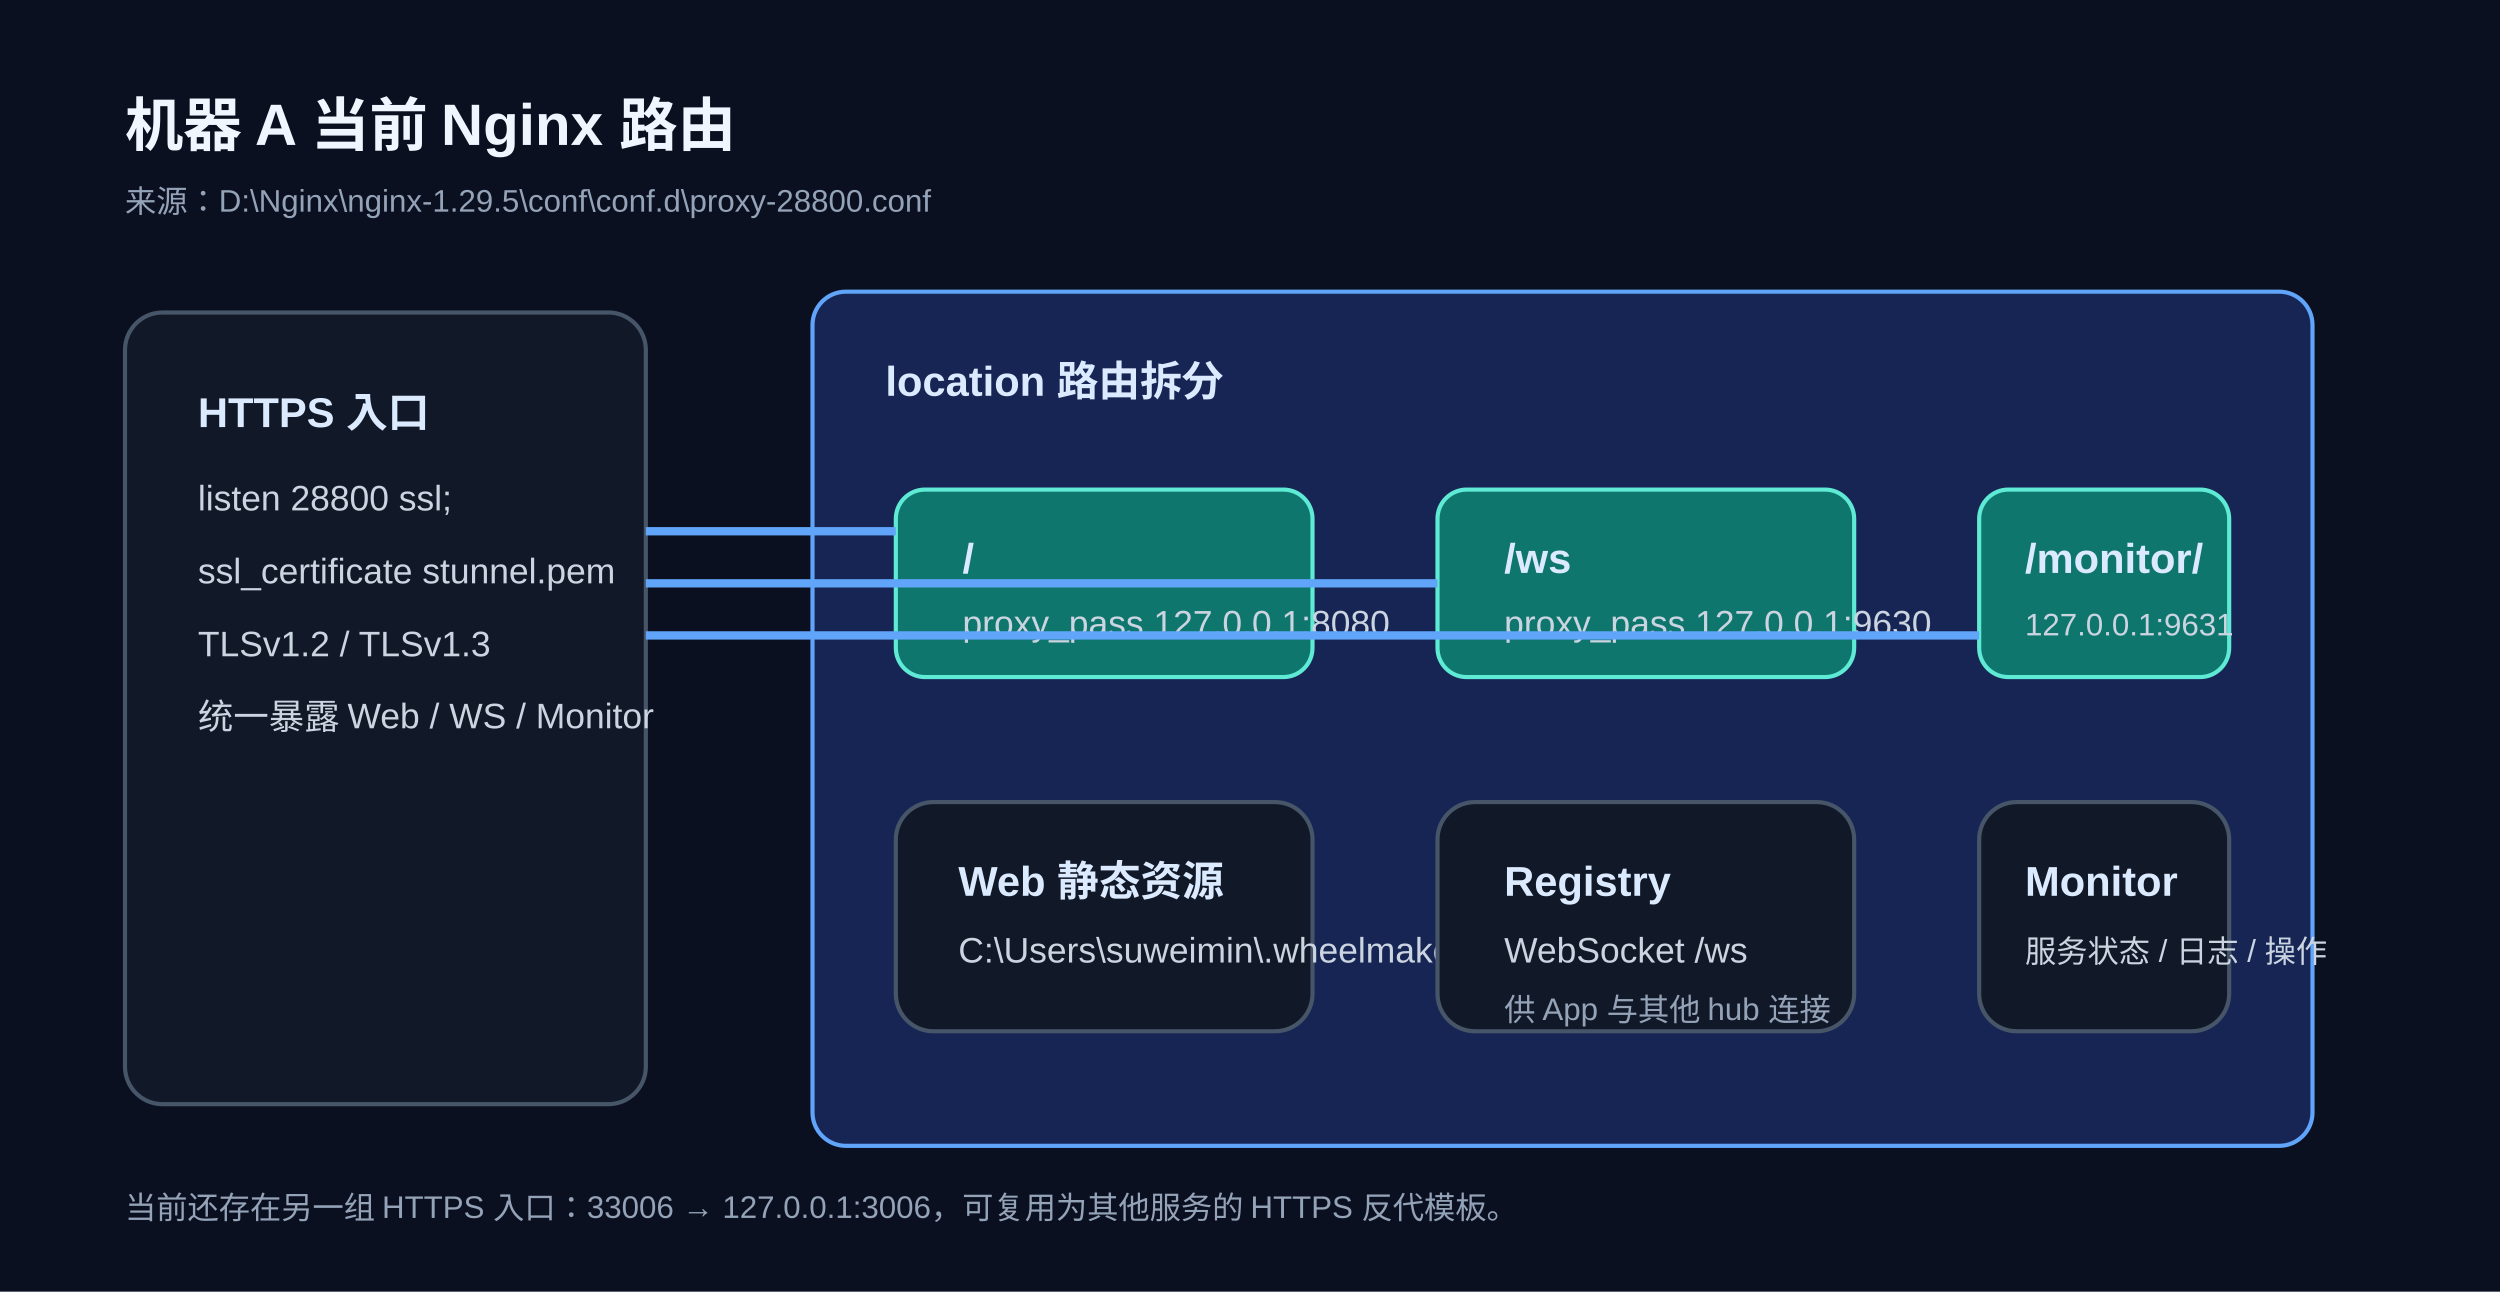
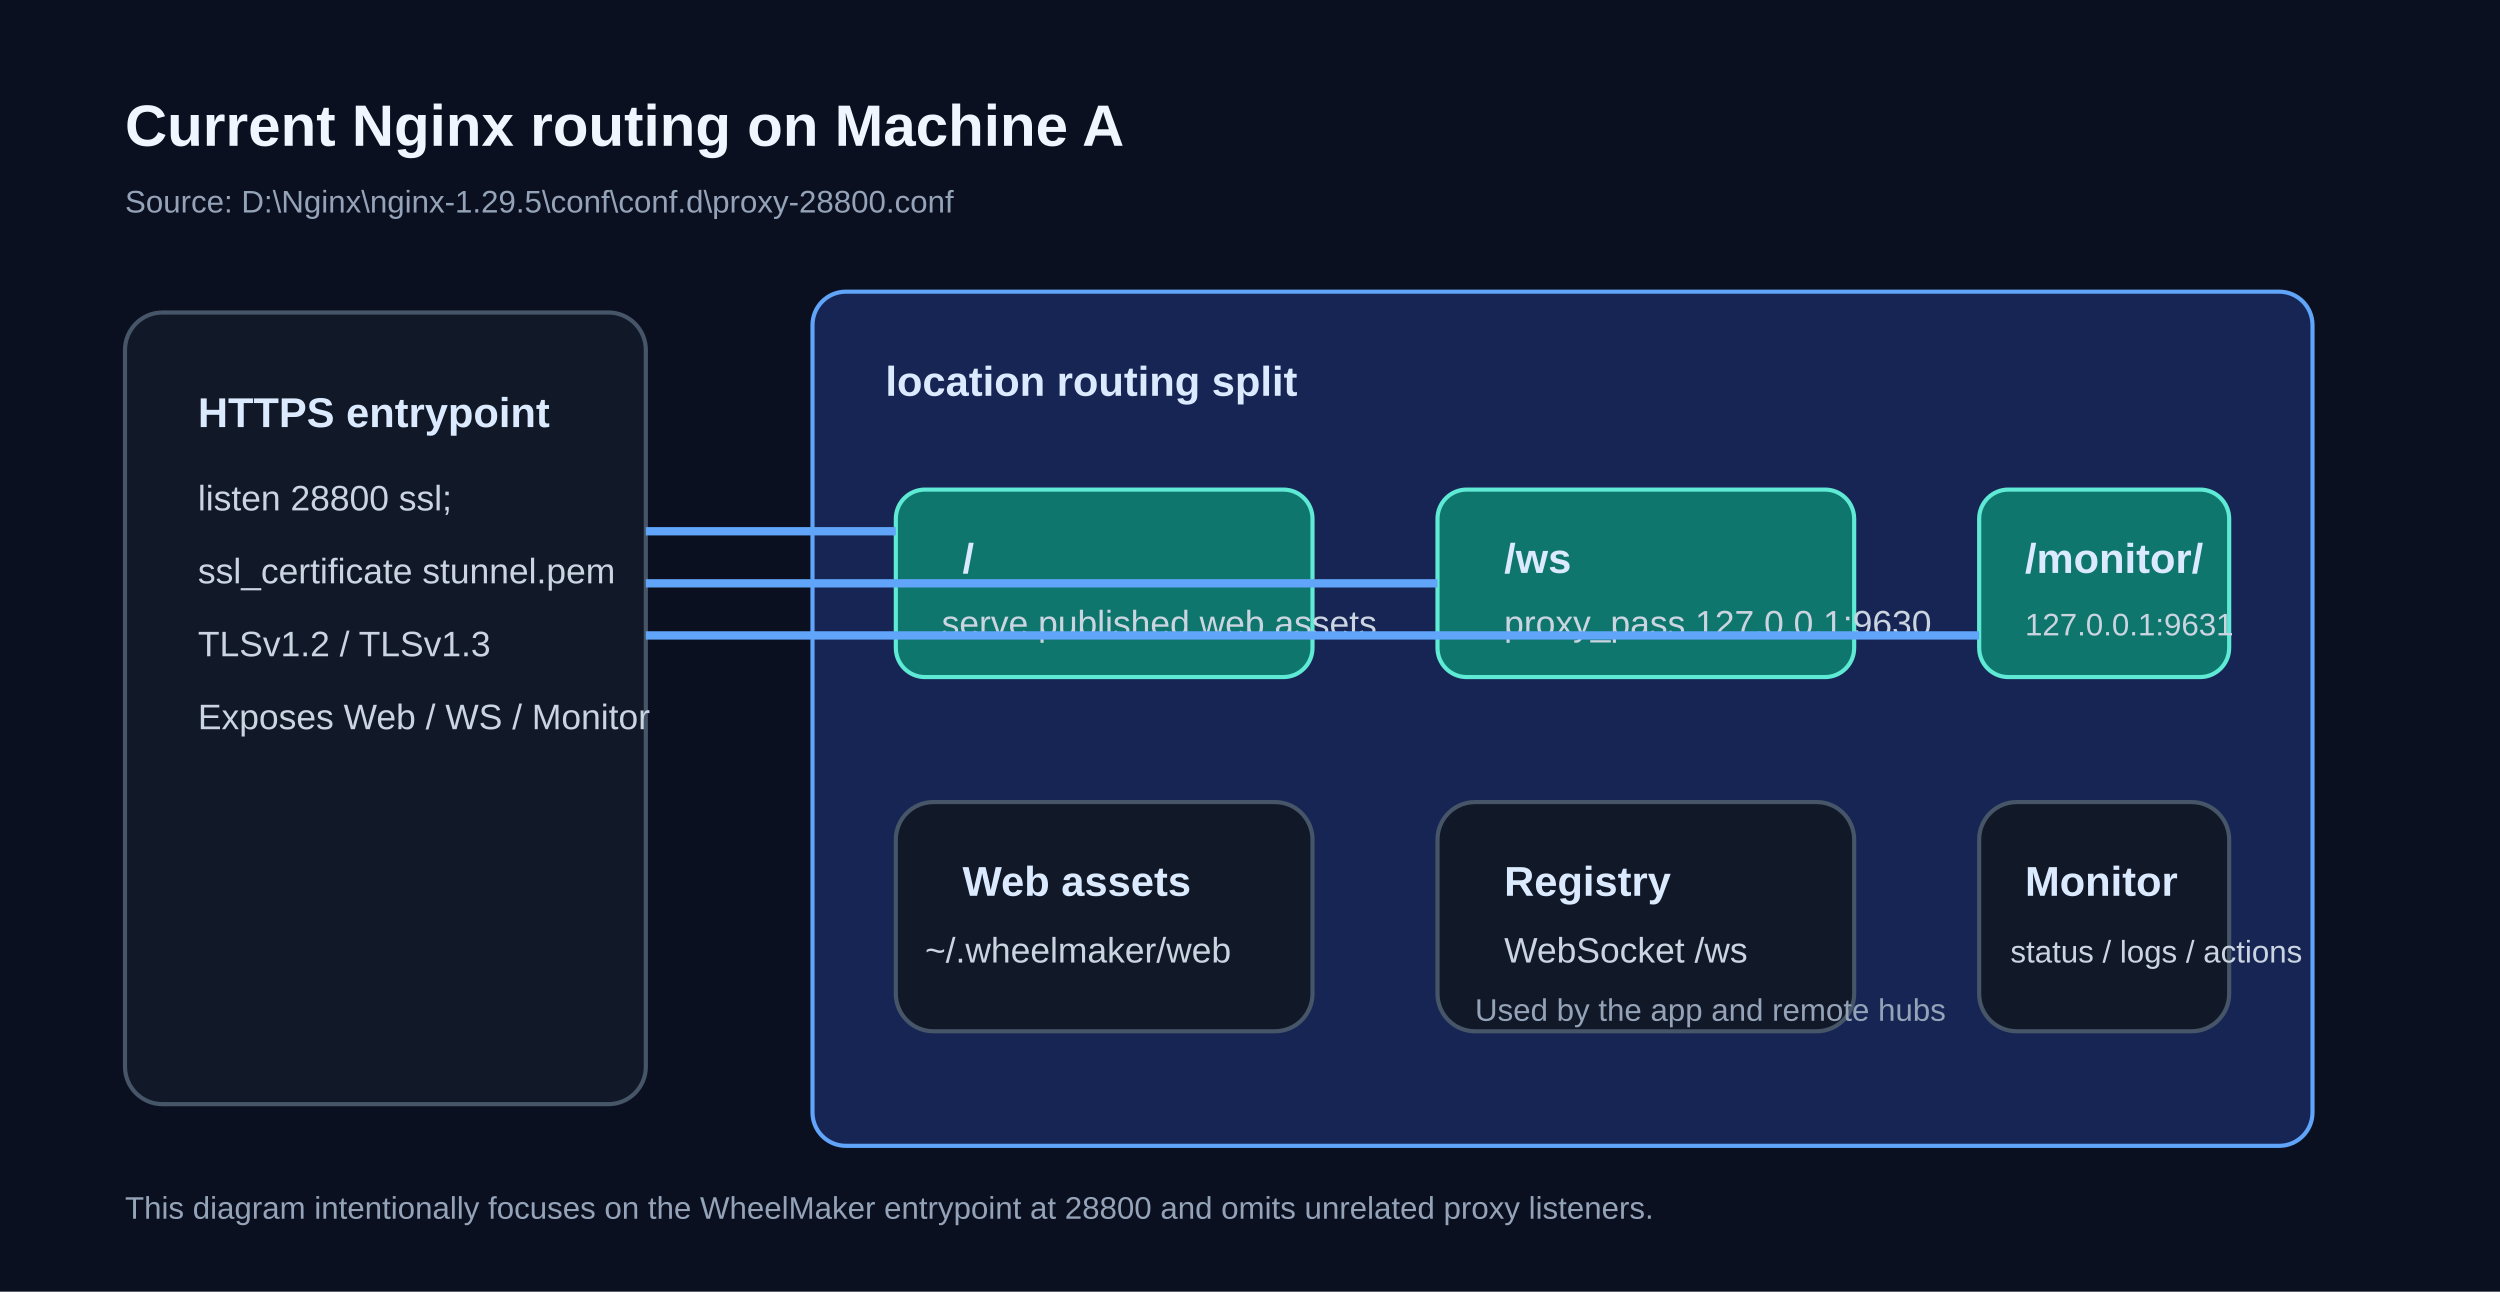
<svg xmlns="http://www.w3.org/2000/svg" width="1200" height="620" viewBox="0 0 1200 620" role="img" aria-labelledby="title desc">
  <defs>
    <style>
      .bg { fill: #0b1020; }
      .frame { fill: #111827; stroke: #475569; stroke-width: 2; rx: 18; }
      .box { fill: #172554; stroke: #60a5fa; stroke-width: 2; rx: 16; }
      .path { fill: #0f766e; stroke: #5eead4; stroke-width: 2; rx: 14; }
      .title { font: 600 28px 'Segoe UI', Arial, sans-serif; fill: #eff6ff; }
      .sub { font: 600 20px 'Segoe UI', Arial, sans-serif; fill: #dbeafe; }
      .text { font: 500 17px 'Segoe UI', Arial, sans-serif; fill: #cbd5e1; }
      .note { font: 500 15px 'Segoe UI', Arial, sans-serif; fill: #94a3b8; }
      .line { stroke: #60a5fa; stroke-width: 4; fill: none; }
    </style>
  </defs>
  <rect width="1200" height="620" class="bg" />
-   <text x="60" y="70" class="title">机器 A 当前 Nginx 路由</text>
-   <text x="60" y="102" class="note">来源：D:\Nginx\nginx-1.29.5\conf\conf.d\proxy-28800.conf</text>
+   <text x="60" y="70" class="title">Current Nginx routing on Machine A</text>
+   <text x="60" y="102" class="note">Source: D:\Nginx\nginx-1.29.5\conf\conf.d\proxy-28800.conf</text>
  <rect x="60" y="150" width="250" height="380" class="frame" />
-   <text x="95" y="205" class="sub">HTTPS 入口</text>
+   <text x="95" y="205" class="sub">HTTPS entrypoint</text>
  <text x="95" y="245" class="text">listen 28800 ssl;</text>
  <text x="95" y="280" class="text">ssl_certificate stunnel.pem</text>
  <text x="95" y="315" class="text">TLSv1.2 / TLSv1.3</text>
-   <text x="95" y="350" class="text">统一暴露 Web / WS / Monitor</text>
+   <text x="95" y="350" class="text">Exposes Web / WS / Monitor</text>
  <rect x="390" y="140" width="720" height="410" class="box" />
-   <text x="425" y="190" class="sub">location 路由拆分</text>
+   <text x="425" y="190" class="sub">location routing split</text>
  <rect x="430" y="235" width="200" height="90" class="path" />
  <text x="462" y="275" class="sub">/</text>
-   <text x="462" y="305" class="text">proxy_pass 127.0.0.1:8080</text>
+   <text x="452" y="305" class="text">serve published web assets</text>
  <rect x="690" y="235" width="200" height="90" class="path" />
  <text x="722" y="275" class="sub">/ws</text>
  <text x="722" y="305" class="text">proxy_pass 127.0.0.1:9630</text>
  <rect x="950" y="235" width="120" height="90" class="path" />
  <text x="972" y="275" class="sub">/monitor/</text>
  <text x="972" y="305" class="text" style="font-size:15px">127.0.0.1:9631</text>
  <rect x="430" y="385" width="200" height="110" class="frame" />
-   <text x="460" y="430" class="sub">Web 静态资源</text>
-   <text x="460" y="462" class="text">C:\Users\suweimin\.wheelmaker\web</text>
+   <text x="462" y="430" class="sub">Web assets</text>
+   <text x="444" y="462" class="text">~/.wheelmaker/web</text>
  <rect x="690" y="385" width="200" height="110" class="frame" />
  <text x="722" y="430" class="sub">Registry</text>
  <text x="722" y="462" class="text">WebSocket /ws</text>
-   <text x="722" y="490" class="note">供 App 与其他 hub 连接</text>
+   <text x="708" y="490" class="note">Used by the app and remote hubs</text>
  <rect x="950" y="385" width="120" height="110" class="frame" />
  <text x="972" y="430" class="sub">Monitor</text>
-   <text x="972" y="462" class="text" style="font-size:15px">服务状态 / 日志 / 操作</text>
+   <text x="965" y="462" class="text" style="font-size:15px">status / logs / actions</text>
  <line x1="310" y1="255" x2="430" y2="255" class="line" />
  <line x1="310" y1="280" x2="690" y2="280" class="line" />
  <line x1="310" y1="305" x2="950" y2="305" class="line" />
-   <text x="60" y="585" class="note">当前还存在另一组 HTTPS 入口：33006 → 127.0.0.1:3006，可复用为其他服务的 HTTPS 反代模板。</text>
+   <text x="60" y="585" class="note">This diagram intentionally focuses on the WheelMaker entrypoint at 28800 and omits unrelated proxy listeners.</text>
</svg>
